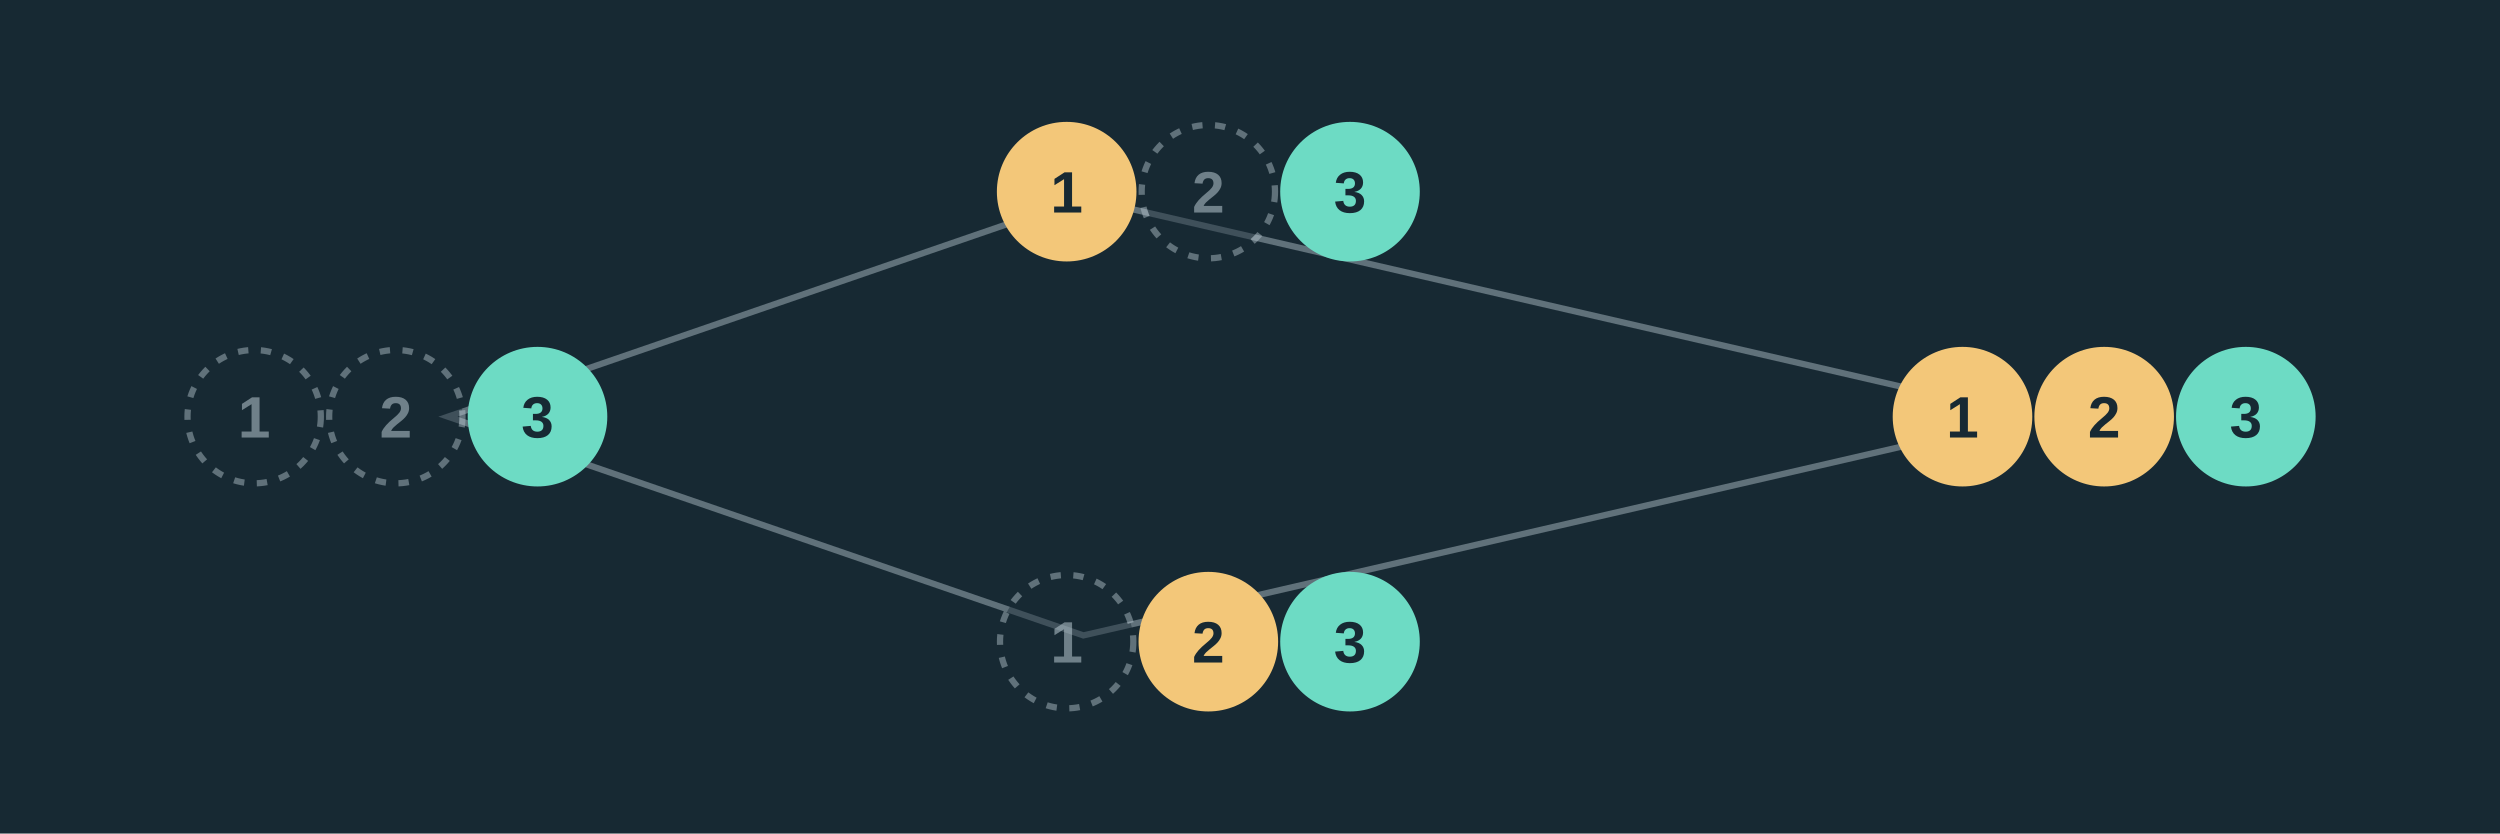
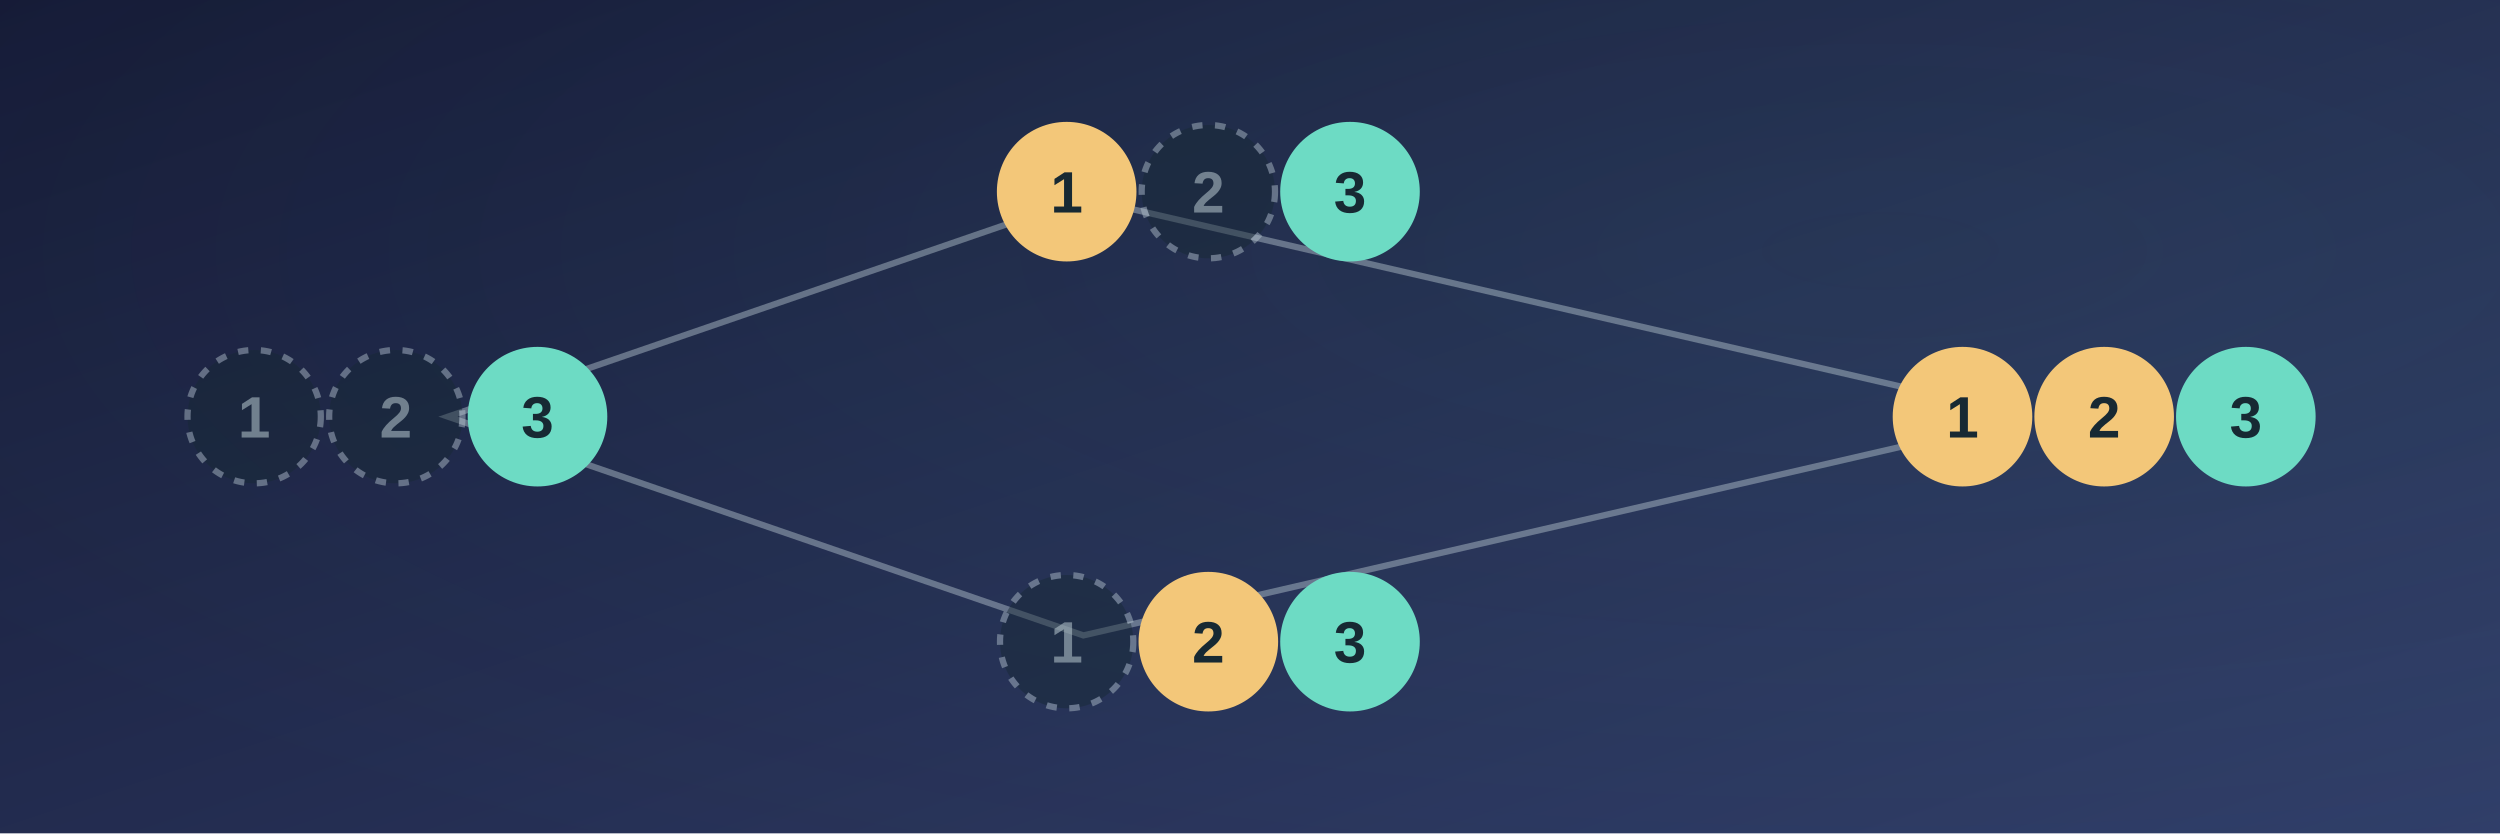
- <svg xmlns="http://www.w3.org/2000/svg" viewBox="0 0 1200 400" role="img" aria-labelledby="art-description">
+ <svg xmlns="http://www.w3.org/2000/svg" viewBox="0 0 1200 400" data-banner-palette="indigo" role="img" aria-labelledby="art-description">
  <defs>
    <linearGradient id="bg" x1="0" y1="0" x2="1" y2="1">
-       <stop offset="0" stop-color="#151a1e" />
-       <stop offset="1" stop-color="#1e2a2e" />
+       <stop offset="0" stop-color="#151a36" />
+       <stop offset="1" stop-color="#303d68" />
    </linearGradient>
    <radialGradient id="glow" cx="0.75" cy="0.3" r="0.9">
-       <stop offset="0" stop-color="#6ddbc4" stop-opacity="0.25" />
+       <stop offset="0" stop-color="#6ddbc4" stop-opacity="0.06" />
      <stop offset="1" stop-color="#6ddbc4" stop-opacity="0" />
    </radialGradient>
  </defs>
  <rect width="1200" height="400" fill="url(#bg)" />
  <rect width="1200" height="400" fill="url(#glow)" />
-   <rect width="1200" height="400" fill="#172933" />
  <g fill="none" stroke="#b8c8d0" stroke-width="3" opacity=".45">
    <path d="M215 200 L520 95 L975 200 L520 305 Z" />
  </g>
  <g>
    <circle cx="122" cy="200" r="32" fill="#172933" stroke="#b8c8d0" stroke-width="3" stroke-dasharray="5 6" opacity=".45" />
    <text x="122" y="210" text-anchor="middle" font-family="Arial,sans-serif" font-size="28" font-weight="700" fill="#b8c8d0" opacity=".55">1</text>
    <circle cx="190" cy="200" r="32" fill="#172933" stroke="#b8c8d0" stroke-width="3" stroke-dasharray="5 6" opacity=".45" />
    <text x="190" y="210" text-anchor="middle" font-family="Arial,sans-serif" font-size="28" font-weight="700" fill="#b8c8d0" opacity=".55">2</text>
    <circle cx="258" cy="200" r="32" fill="#6ddbc4" stroke="#6ddbc4" stroke-width="3" />
    <text x="258" y="210" text-anchor="middle" font-family="Arial,sans-serif" font-size="28" font-weight="700" fill="#172933">3</text>
  </g>
  <g>
    <circle cx="512" cy="92" r="32" fill="#f3c779" stroke="#f3c779" stroke-width="3" />
    <text x="512" y="102" text-anchor="middle" font-family="Arial,sans-serif" font-size="28" font-weight="700" fill="#172933">1</text>
    <circle cx="580" cy="92" r="32" fill="#172933" stroke="#b8c8d0" stroke-width="3" stroke-dasharray="5 6" opacity=".45" />
    <text x="580" y="102" text-anchor="middle" font-family="Arial,sans-serif" font-size="28" font-weight="700" fill="#b8c8d0" opacity=".55">2</text>
    <circle cx="648" cy="92" r="32" fill="#6ddbc4" stroke="#6ddbc4" stroke-width="3" />
    <text x="648" y="102" text-anchor="middle" font-family="Arial,sans-serif" font-size="28" font-weight="700" fill="#172933">3</text>
  </g>
  <g>
    <circle cx="512" cy="308" r="32" fill="#172933" stroke="#b8c8d0" stroke-width="3" stroke-dasharray="5 6" opacity=".45" />
    <text x="512" y="318" text-anchor="middle" font-family="Arial,sans-serif" font-size="28" font-weight="700" fill="#b8c8d0" opacity=".55">1</text>
    <circle cx="580" cy="308" r="32" fill="#f3c779" stroke="#f3c779" stroke-width="3" />
    <text x="580" y="318" text-anchor="middle" font-family="Arial,sans-serif" font-size="28" font-weight="700" fill="#172933">2</text>
    <circle cx="648" cy="308" r="32" fill="#6ddbc4" stroke="#6ddbc4" stroke-width="3" />
    <text x="648" y="318" text-anchor="middle" font-family="Arial,sans-serif" font-size="28" font-weight="700" fill="#172933">3</text>
  </g>
  <g>
    <circle cx="942" cy="200" r="32" fill="#f3c779" stroke="#f3c779" stroke-width="3" />
    <text x="942" y="210" text-anchor="middle" font-family="Arial,sans-serif" font-size="28" font-weight="700" fill="#172933">1</text>
    <circle cx="1010" cy="200" r="32" fill="#f3c779" stroke="#f3c779" stroke-width="3" />
    <text x="1010" y="210" text-anchor="middle" font-family="Arial,sans-serif" font-size="28" font-weight="700" fill="#172933">2</text>
    <circle cx="1078" cy="200" r="32" fill="#6ddbc4" stroke="#6ddbc4" stroke-width="3" />
    <text x="1078" y="210" text-anchor="middle" font-family="Arial,sans-serif" font-size="28" font-weight="700" fill="#172933">3</text>
  </g>
</svg>
